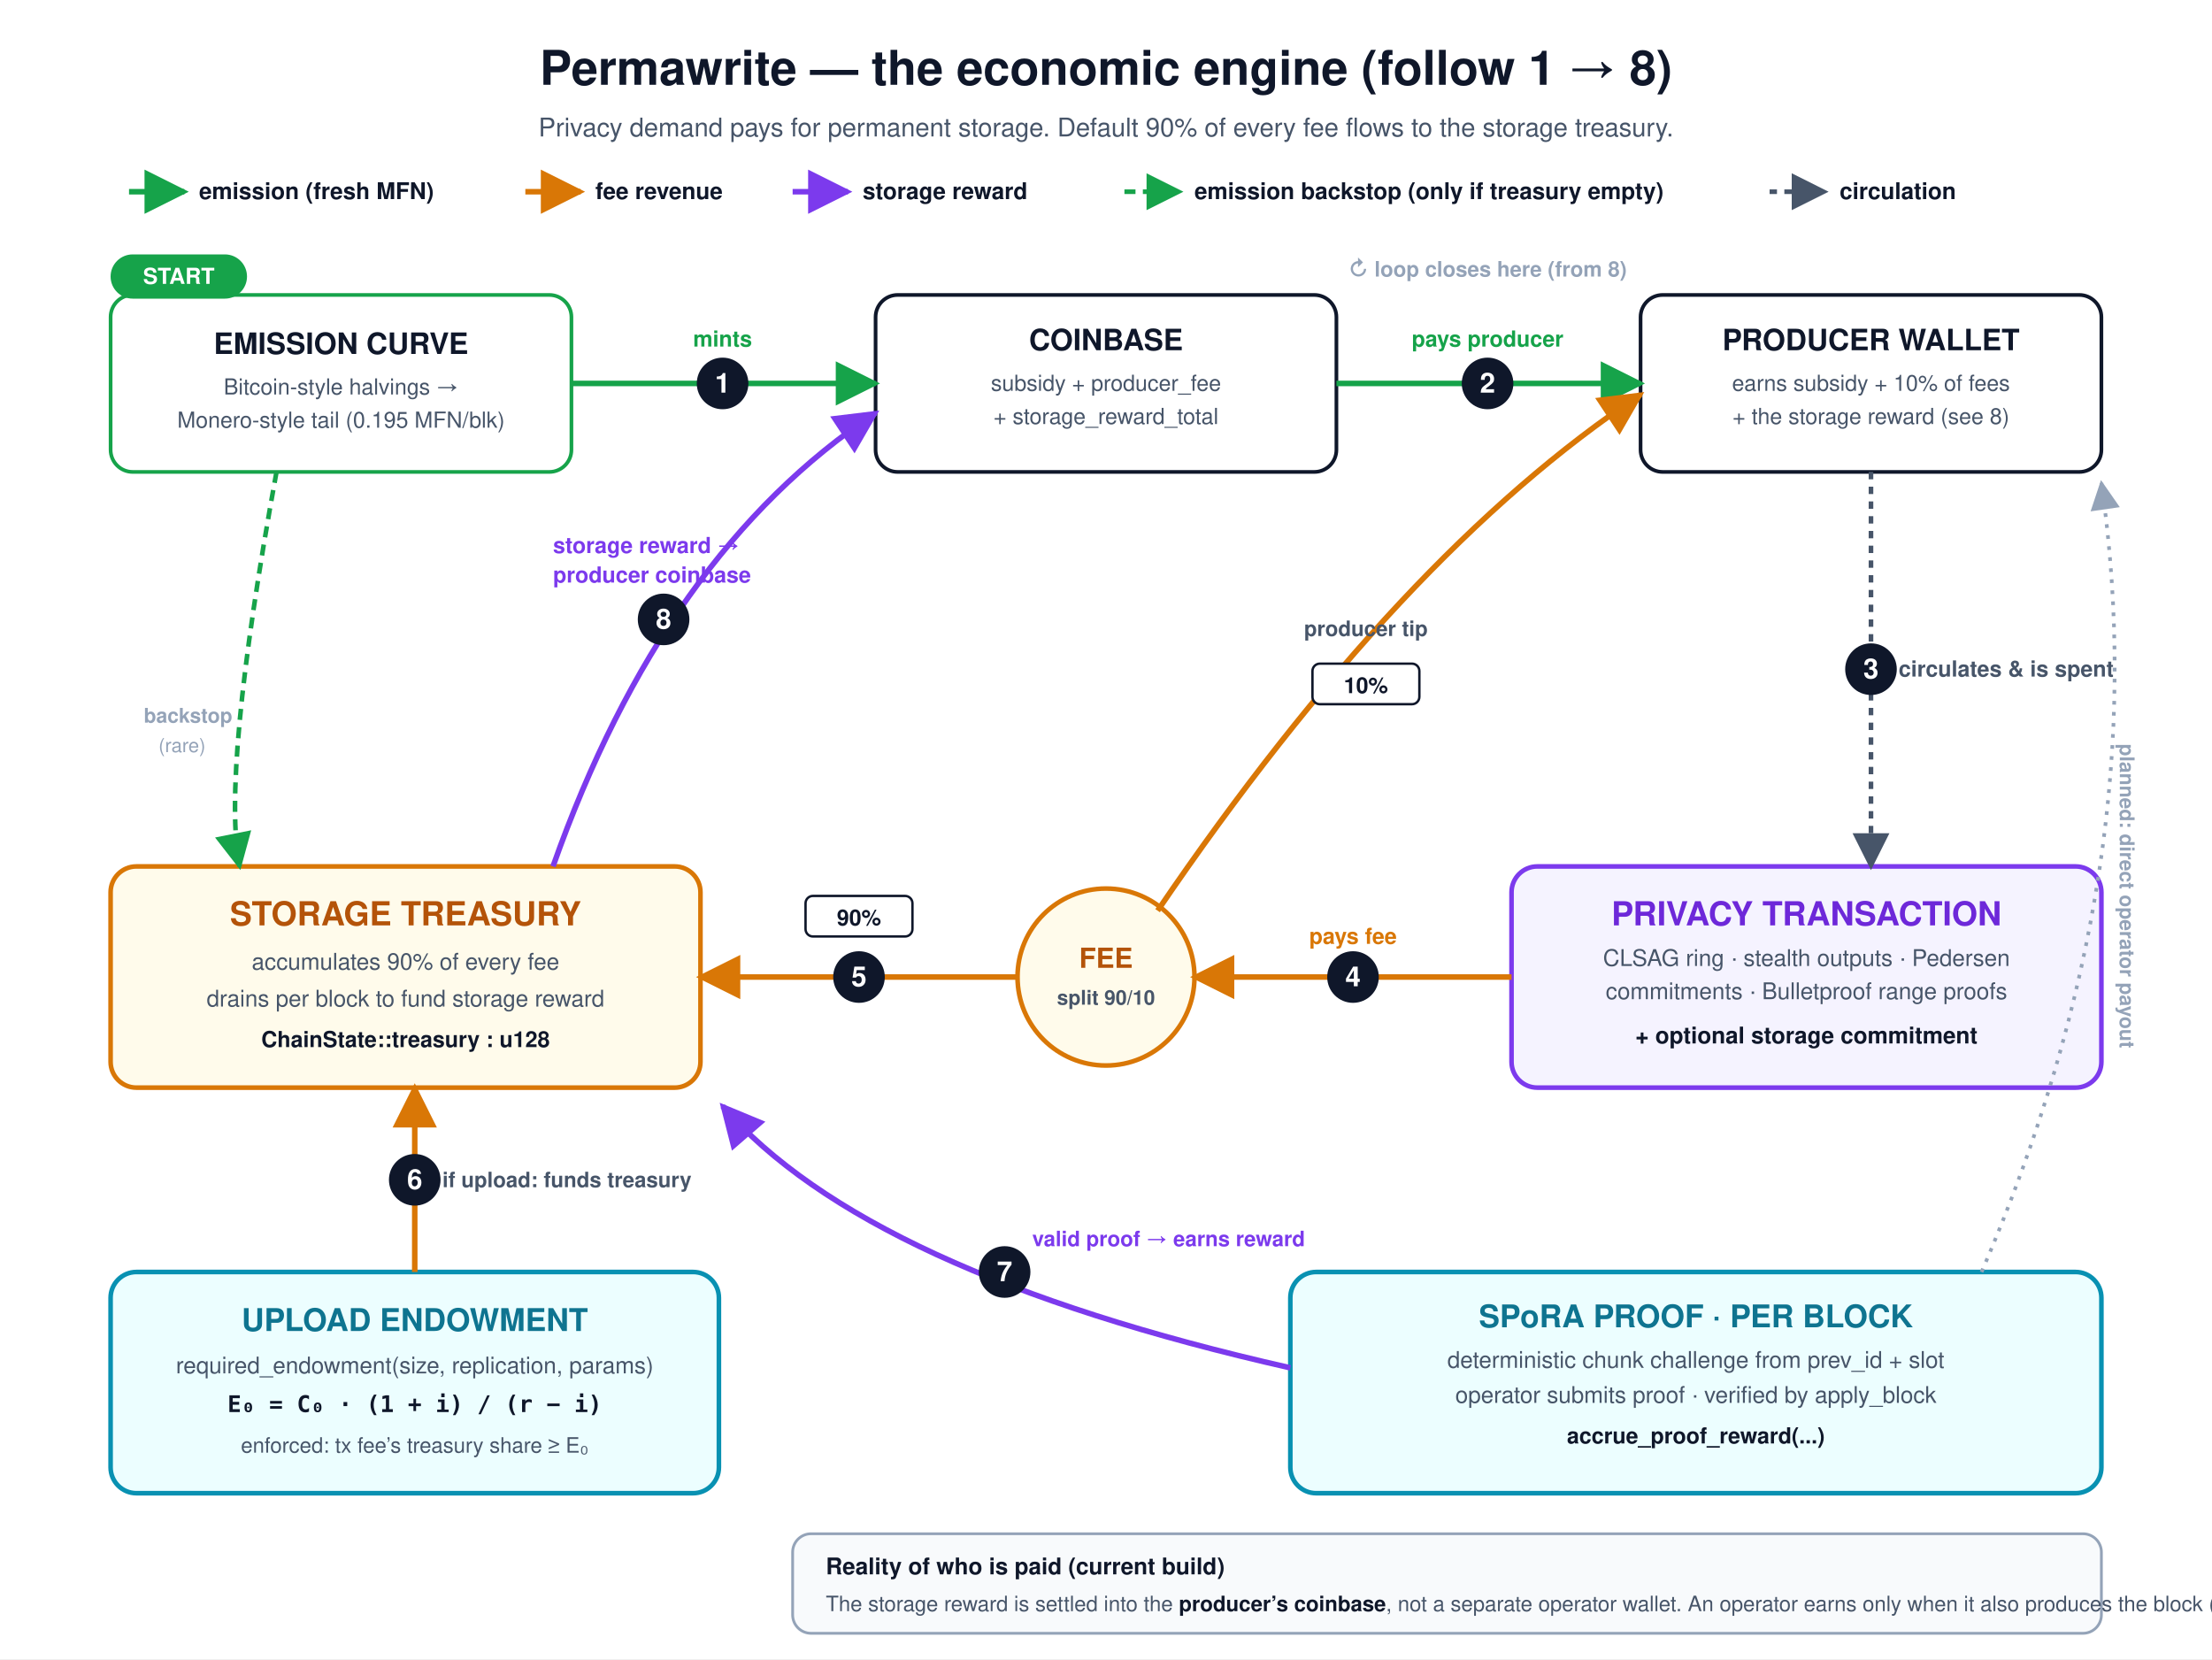
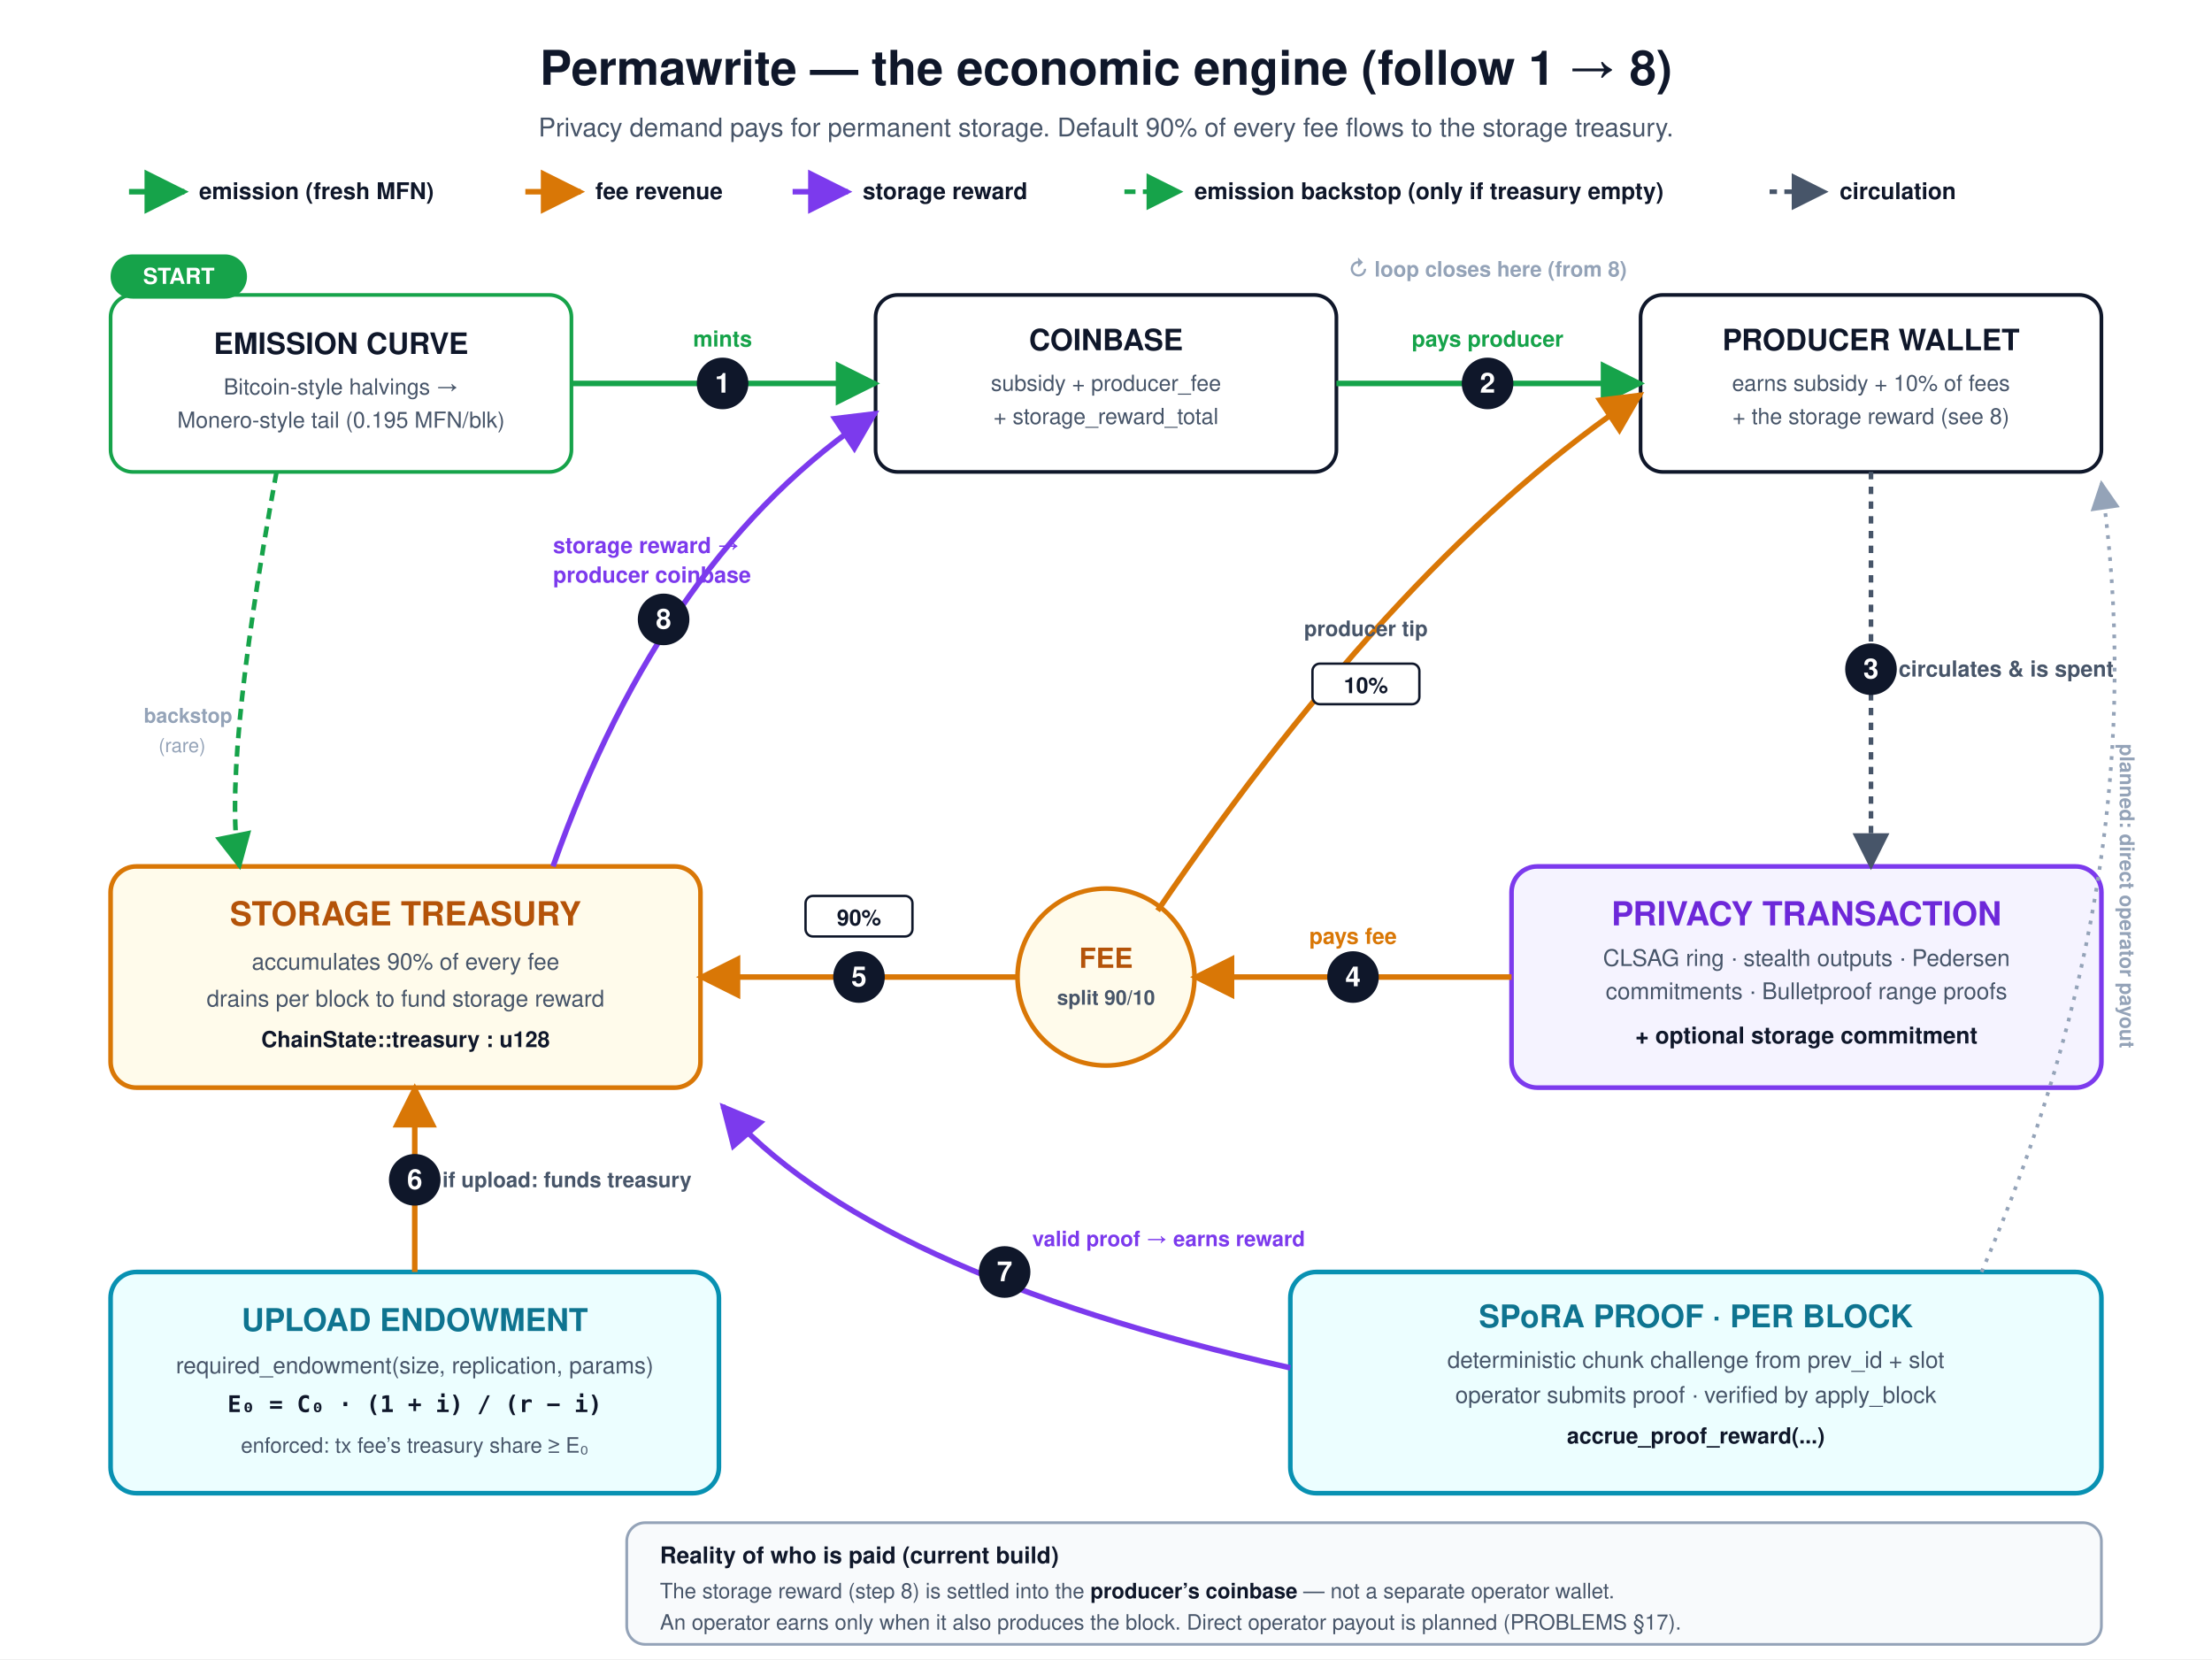
<svg xmlns="http://www.w3.org/2000/svg" viewBox="0 0 1200 900" role="img" aria-labelledby="title desc" font-family="-apple-system, BlinkMacSystemFont, 'Segoe UI', Helvetica, Arial, sans-serif">
  <defs>
    <style>
      .bg-fill { fill: #ffffff; }
      .panel-fill { fill: #ffffff; }
      .panel-privacy-fill { fill: #f5f3ff; }
      .panel-storage-fill { fill: #ecfeff; }
      .panel-treasury-fill { fill: #fffbeb; }
      .panel-note-fill { fill: #f8fafc; }
      .text-strong { fill: #0f172a; }
      .text-muted { fill: #475569; }
      .text-faint { fill: #94a3b8; }
      .text-treasury { fill: #b45309; }
      .text-privacy { fill: #6d28d9; }
      .text-storage { fill: #0e7490; }
      .stroke-muted { stroke: #94a3b8; }
      .stroke-emission { stroke: #16a34a; }
      .stroke-storage { stroke: #0891b2; }
      .stroke-treasury { stroke: #d97706; }
      .stroke-privacy { stroke: #7c3aed; }
      .stroke-dark { stroke: #0f172a; }
      .flow-fee { stroke: #d97706; stroke-width: 3; fill: none; }
      .flow-emission { stroke: #16a34a; stroke-width: 3; fill: none; }
      .flow-reward { stroke: #7c3aed; stroke-width: 3; fill: none; }
      .flow-backstop { stroke: #16a34a; stroke-width: 2.5; fill: none; stroke-dasharray: 6 4; }
      .flow-circulate { stroke: #475569; stroke-width: 2.5; fill: none; stroke-dasharray: 4 4; }
      .flow-planned { stroke: #94a3b8; stroke-width: 2; fill: none; stroke-dasharray: 2 4; }
      .flow-fee-head { fill: #d97706; }
      .flow-emission-head { fill: #16a34a; }
      .flow-reward-head { fill: #7c3aed; }
      .flow-circulate-head { fill: #475569; }
      .flow-planned-head { fill: #94a3b8; }
      .step-badge { fill: #0f172a; }
      .step-num { fill: #ffffff; font-weight: 700; }
      .start-pill { fill: #16a34a; }
      @media (prefers-color-scheme: dark) {
        .bg-fill { fill: #0d1117; }
        .panel-fill { fill: #161b22; }
        .panel-privacy-fill { fill: #1d1633; }
        .panel-storage-fill { fill: #052730; }
        .panel-treasury-fill { fill: #2b1e07; }
        .panel-note-fill { fill: #12161d; }
        .text-strong { fill: #f0f6fc; }
        .text-muted { fill: #c9d1d9; }
        .text-faint { fill: #8b949e; }
        .text-treasury { fill: #fbbf24; }
        .text-privacy { fill: #c4b5fd; }
        .text-storage { fill: #67e8f9; }
        .stroke-dark { stroke: #f0f6fc; }
        .step-badge { fill: #f0f6fc; }
        .step-num { fill: #0d1117; }
      }
    </style>
    <marker id="m-fee" viewBox="0 0 10 10" refX="9" refY="5" markerWidth="8" markerHeight="8" orient="auto-start-reverse">
      <path d="M0,0 L10,5 L0,10 z" class="flow-fee-head" />
    </marker>
    <marker id="m-emission" viewBox="0 0 10 10" refX="9" refY="5" markerWidth="8" markerHeight="8" orient="auto-start-reverse">
      <path d="M0,0 L10,5 L0,10 z" class="flow-emission-head" />
    </marker>
    <marker id="m-reward" viewBox="0 0 10 10" refX="9" refY="5" markerWidth="8" markerHeight="8" orient="auto-start-reverse">
      <path d="M0,0 L10,5 L0,10 z" class="flow-reward-head" />
    </marker>
    <marker id="m-circ" viewBox="0 0 10 10" refX="9" refY="5" markerWidth="8" markerHeight="8" orient="auto-start-reverse">
      <path d="M0,0 L10,5 L0,10 z" class="flow-circulate-head" />
    </marker>
    <marker id="m-planned" viewBox="0 0 10 10" refX="9" refY="5" markerWidth="8" markerHeight="8" orient="auto-start-reverse">
      <path d="M0,0 L10,5 L0,10 z" class="flow-planned-head" />
    </marker>
  </defs>
  <rect class="bg-fill" width="100%" height="100%" />
  <text x="600" y="46" text-anchor="middle" font-size="26" font-weight="700" class="text-strong">Permawrite — the economic engine (follow 1 → 8)</text>
  <text x="600" y="74" text-anchor="middle" font-size="14" class="text-muted">Privacy demand pays for permanent storage. Default 90% of every fee flows to the storage treasury.</text>
  <g transform="translate(70,96)">
    <line x1="0" y1="8" x2="30" y2="8" class="flow-emission" marker-end="url(#m-emission)" />
    <text x="38" y="12" font-size="12.5" font-weight="600" class="text-strong">emission (fresh MFN)</text>
    <line x1="215" y1="8" x2="245" y2="8" class="flow-fee" marker-end="url(#m-fee)" />
    <text x="253" y="12" font-size="12.5" font-weight="600" class="text-strong">fee revenue</text>
    <line x1="360" y1="8" x2="390" y2="8" class="flow-reward" marker-end="url(#m-reward)" />
    <text x="398" y="12" font-size="12.5" font-weight="600" class="text-strong">storage reward</text>
    <line x1="540" y1="8" x2="570" y2="8" class="flow-backstop" marker-end="url(#m-emission)" />
    <text x="578" y="12" font-size="12.5" font-weight="600" class="text-strong">emission backstop (only if treasury empty)</text>
    <line x1="890" y1="8" x2="920" y2="8" class="flow-circulate" marker-end="url(#m-circ)" />
    <text x="928" y="12" font-size="12.5" font-weight="600" class="text-strong">circulation</text>
  </g>
  <g>
    <rect x="60" y="160" width="250" height="96" rx="12" class="panel-fill stroke-emission" stroke-width="2" />
    <text x="185" y="192" text-anchor="middle" font-size="16" font-weight="700" class="text-strong">EMISSION CURVE</text>
    <text x="185" y="214" text-anchor="middle" font-size="12" class="text-muted">Bitcoin-style halvings →</text>
    <text x="185" y="232" text-anchor="middle" font-size="12" class="text-muted">Monero-style tail (0.195 MFN/blk)</text>
    <g transform="translate(60,138)">
      <rect x="0" y="0" width="74" height="24" rx="12" class="start-pill" />
      <text x="37" y="16" text-anchor="middle" font-size="12" font-weight="700" fill="#ffffff">START</text>
    </g>
  </g>
  <g>
    <rect x="475" y="160" width="250" height="96" rx="12" class="panel-fill stroke-dark" stroke-width="2" />
    <text x="600" y="190" text-anchor="middle" font-size="16" font-weight="700" class="text-strong">COINBASE</text>
    <text x="600" y="212" text-anchor="middle" font-size="12" class="text-muted">subsidy + producer_fee</text>
    <text x="600" y="230" text-anchor="middle" font-size="12" class="text-muted">+ storage_reward_total</text>
  </g>
  <g>
    <rect x="890" y="160" width="250" height="96" rx="12" class="panel-fill stroke-dark" stroke-width="2" />
    <text x="1015" y="190" text-anchor="middle" font-size="16" font-weight="700" class="text-strong">PRODUCER WALLET</text>
    <text x="1015" y="212" text-anchor="middle" font-size="12" class="text-muted">earns subsidy + 10% of fees</text>
    <text x="1015" y="230" text-anchor="middle" font-size="12" class="text-muted">+ the storage reward (see 8)</text>
  </g>
  <path d="M310,208 L475,208" class="flow-emission" marker-end="url(#m-emission)" />
  <g transform="translate(392,208)">
    <circle r="14" class="step-badge" />
    <text y="5" text-anchor="middle" font-size="15" class="step-num">1</text>
  </g>
  <text x="392" y="188" text-anchor="middle" font-size="12" font-weight="700" fill="#16a34a">mints</text>
  <path d="M725,208 L890,208" class="flow-emission" marker-end="url(#m-emission)" />
  <g transform="translate(807,208)">
    <circle r="14" class="step-badge" />
    <text y="5" text-anchor="middle" font-size="15" class="step-num">2</text>
  </g>
  <text x="807" y="188" text-anchor="middle" font-size="12" font-weight="700" fill="#16a34a">pays producer</text>
  <text x="807" y="150" text-anchor="middle" font-size="11.5" font-weight="600" class="text-faint">↻ loop closes here (from 8)</text>
  <g>
    <rect x="820" y="470" width="320" height="120" rx="14" class="panel-privacy-fill stroke-privacy" stroke-width="2.5" />
    <text x="980" y="502" text-anchor="middle" font-size="18" font-weight="700" class="text-privacy">PRIVACY TRANSACTION</text>
    <text x="980" y="524" text-anchor="middle" font-size="12.5" class="text-muted">CLSAG ring · stealth outputs · Pedersen</text>
    <text x="980" y="542" text-anchor="middle" font-size="12.5" class="text-muted">commitments · Bulletproof range proofs</text>
    <text x="980" y="566" text-anchor="middle" font-size="12.5" font-weight="700" class="text-strong">+ optional storage commitment</text>
  </g>
  <path d="M1015,256 L1015,470" class="flow-circulate" marker-end="url(#m-circ)" />
  <g transform="translate(1015,363)">
    <circle r="14" class="step-badge" />
    <text y="5" text-anchor="middle" font-size="15" class="step-num">3</text>
  </g>
  <text x="1030" y="367" font-size="12" font-weight="600" class="text-muted">circulates &amp; is spent</text>
  <g>
    <circle cx="600" cy="530" r="48" class="panel-treasury-fill stroke-treasury" stroke-width="2.5" />
    <text x="600" y="525" text-anchor="middle" font-size="15" font-weight="700" class="text-treasury">FEE</text>
    <text x="600" y="545" text-anchor="middle" font-size="11" font-weight="600" class="text-muted">split 90/10</text>
  </g>
  <path d="M820,530 L648,530" class="flow-fee" marker-end="url(#m-fee)" />
  <g transform="translate(734,530)">
    <circle r="14" class="step-badge" />
    <text y="5" text-anchor="middle" font-size="15" class="step-num">4</text>
  </g>
  <text x="734" y="512" text-anchor="middle" font-size="12" font-weight="700" fill="#d97706">pays fee</text>
  <g>
    <rect x="60" y="470" width="320" height="120" rx="14" class="panel-treasury-fill stroke-treasury" stroke-width="2.5" />
    <text x="220" y="502" text-anchor="middle" font-size="18" font-weight="700" class="text-treasury">STORAGE TREASURY</text>
    <text x="220" y="526" text-anchor="middle" font-size="12.5" class="text-muted">accumulates 90% of every fee</text>
    <text x="220" y="546" text-anchor="middle" font-size="12.5" class="text-muted">drains per block to fund storage reward</text>
    <text x="220" y="568" text-anchor="middle" font-size="12" font-weight="700" class="text-strong">ChainState::treasury : u128</text>
  </g>
  <path d="M552,530 L380,530" class="flow-fee" marker-end="url(#m-fee)" />
  <g transform="translate(466,530)">
    <circle r="14" class="step-badge" />
    <text y="5" text-anchor="middle" font-size="15" class="step-num">5</text>
  </g>
  <g>
    <rect x="437" y="486" width="58" height="22" rx="4" class="panel-fill stroke-dark" stroke-width="1.3" />
    <text x="466" y="502" text-anchor="middle" font-size="12" font-weight="700" class="text-strong">90%</text>
  </g>
  <path d="M628,494 Q760,300 890,214" class="flow-fee" marker-end="url(#m-fee)" />
  <g>
    <rect x="712" y="360" width="58" height="22" rx="4" class="panel-fill stroke-dark" stroke-width="1.3" />
    <text x="741" y="376" text-anchor="middle" font-size="12" font-weight="700" class="text-strong">10%</text>
  </g>
  <text x="741" y="345" text-anchor="middle" font-size="11.5" font-weight="600" class="text-muted">producer tip</text>
  <g>
    <rect x="60" y="690" width="330" height="120" rx="14" class="panel-storage-fill stroke-storage" stroke-width="2.5" />
    <text x="225" y="722" text-anchor="middle" font-size="17" font-weight="700" class="text-storage">UPLOAD ENDOWMENT</text>
    <text x="225" y="745" text-anchor="middle" font-size="12.5" class="text-muted">required_endowment(size, replication, params)</text>
    <text x="225" y="766" text-anchor="middle" font-size="12.5" font-weight="700" class="text-strong" font-family="ui-monospace, SFMono-Regular, Menlo, monospace">E₀ = C₀ · (1 + i) / (r − i)</text>
    <text x="225" y="788" text-anchor="middle" font-size="11.5" class="text-muted">enforced: tx fee’s treasury share ≥ E₀</text>
  </g>
  <g>
    <rect x="700" y="690" width="440" height="120" rx="14" class="panel-storage-fill stroke-storage" stroke-width="2.5" />
    <text x="920" y="720" text-anchor="middle" font-size="17" font-weight="700" class="text-storage">SPoRA PROOF · PER BLOCK</text>
    <text x="920" y="742" text-anchor="middle" font-size="12.5" class="text-muted">deterministic chunk challenge from prev_id + slot</text>
    <text x="920" y="761" text-anchor="middle" font-size="12.5" class="text-muted">operator submits proof · verified by apply_block</text>
    <text x="920" y="783" text-anchor="middle" font-size="12" font-weight="700" class="text-strong">accrue_proof_reward(...)</text>
  </g>
  <path d="M225,690 L225,590" class="flow-fee" marker-end="url(#m-fee)" />
  <g transform="translate(225,640)">
    <circle r="14" class="step-badge" />
    <text y="5" text-anchor="middle" font-size="15" class="step-num">6</text>
  </g>
  <text x="240" y="644" font-size="11.5" font-weight="600" class="text-muted">if upload: funds treasury</text>
  <path d="M700,742 Q470,690 392,600" class="flow-reward" marker-end="url(#m-reward)" />
  <g transform="translate(545,690)">
    <circle r="14" class="step-badge" />
    <text y="5" text-anchor="middle" font-size="15" class="step-num">7</text>
  </g>
  <text x="560" y="676" font-size="11.5" font-weight="700" fill="#7c3aed">valid proof → earns reward</text>
  <path d="M300,470 Q360,300 475,224" class="flow-reward" marker-end="url(#m-reward)" />
  <g transform="translate(360,336)">
    <circle r="14" class="step-badge" />
    <text y="5" text-anchor="middle" font-size="15" class="step-num">8</text>
  </g>
  <text x="300" y="300" font-size="12" font-weight="700" fill="#7c3aed">storage reward →</text>
  <text x="300" y="316" font-size="12" font-weight="700" fill="#7c3aed">producer coinbase</text>
  <path d="M150,256 Q120,420 130,470" class="flow-backstop" marker-end="url(#m-emission)" />
  <text x="78" y="392" font-size="11" font-weight="600" class="text-faint">backstop</text>
  <text x="86" y="408" font-size="10.5" class="text-faint">(rare)</text>
  <path d="M1075,690 Q1170,470 1140,262" class="flow-planned" marker-end="url(#m-planned)" />
  <text x="1150" y="486" text-anchor="middle" font-size="11" font-weight="600" class="text-faint" transform="rotate(90 1150,486)">planned: direct operator payout</text>
-   <g transform="translate(430,832)">
-     <rect x="0" y="0" width="710" height="54" rx="10" class="panel-note-fill stroke-muted" stroke-width="1.5" />
+   <g transform="translate(340,826)">
+     <rect x="0" y="0" width="800" height="66" rx="10" class="panel-note-fill stroke-muted" stroke-width="1.5" />
    <text x="18" y="22" font-size="12.5" font-weight="700" class="text-strong">Reality of who is paid (current build)</text>
-     <text x="18" y="42" font-size="11.5" class="text-muted">The storage reward is settled into the <tspan font-weight="700" class="text-strong">producer’s coinbase</tspan>, not a separate operator wallet. An operator earns only when it also produces the block (PROBLEMS §17).</text>
+     <text x="18" y="41" font-size="11.5" class="text-muted">The storage reward (step 8) is settled into the <tspan font-weight="700" class="text-strong">producer’s coinbase</tspan> — not a separate operator wallet.</text>
+     <text x="18" y="58" font-size="11.5" class="text-muted">An operator earns only when it also produces the block. Direct operator payout is planned (PROBLEMS §17).</text>
  </g>
</svg>
